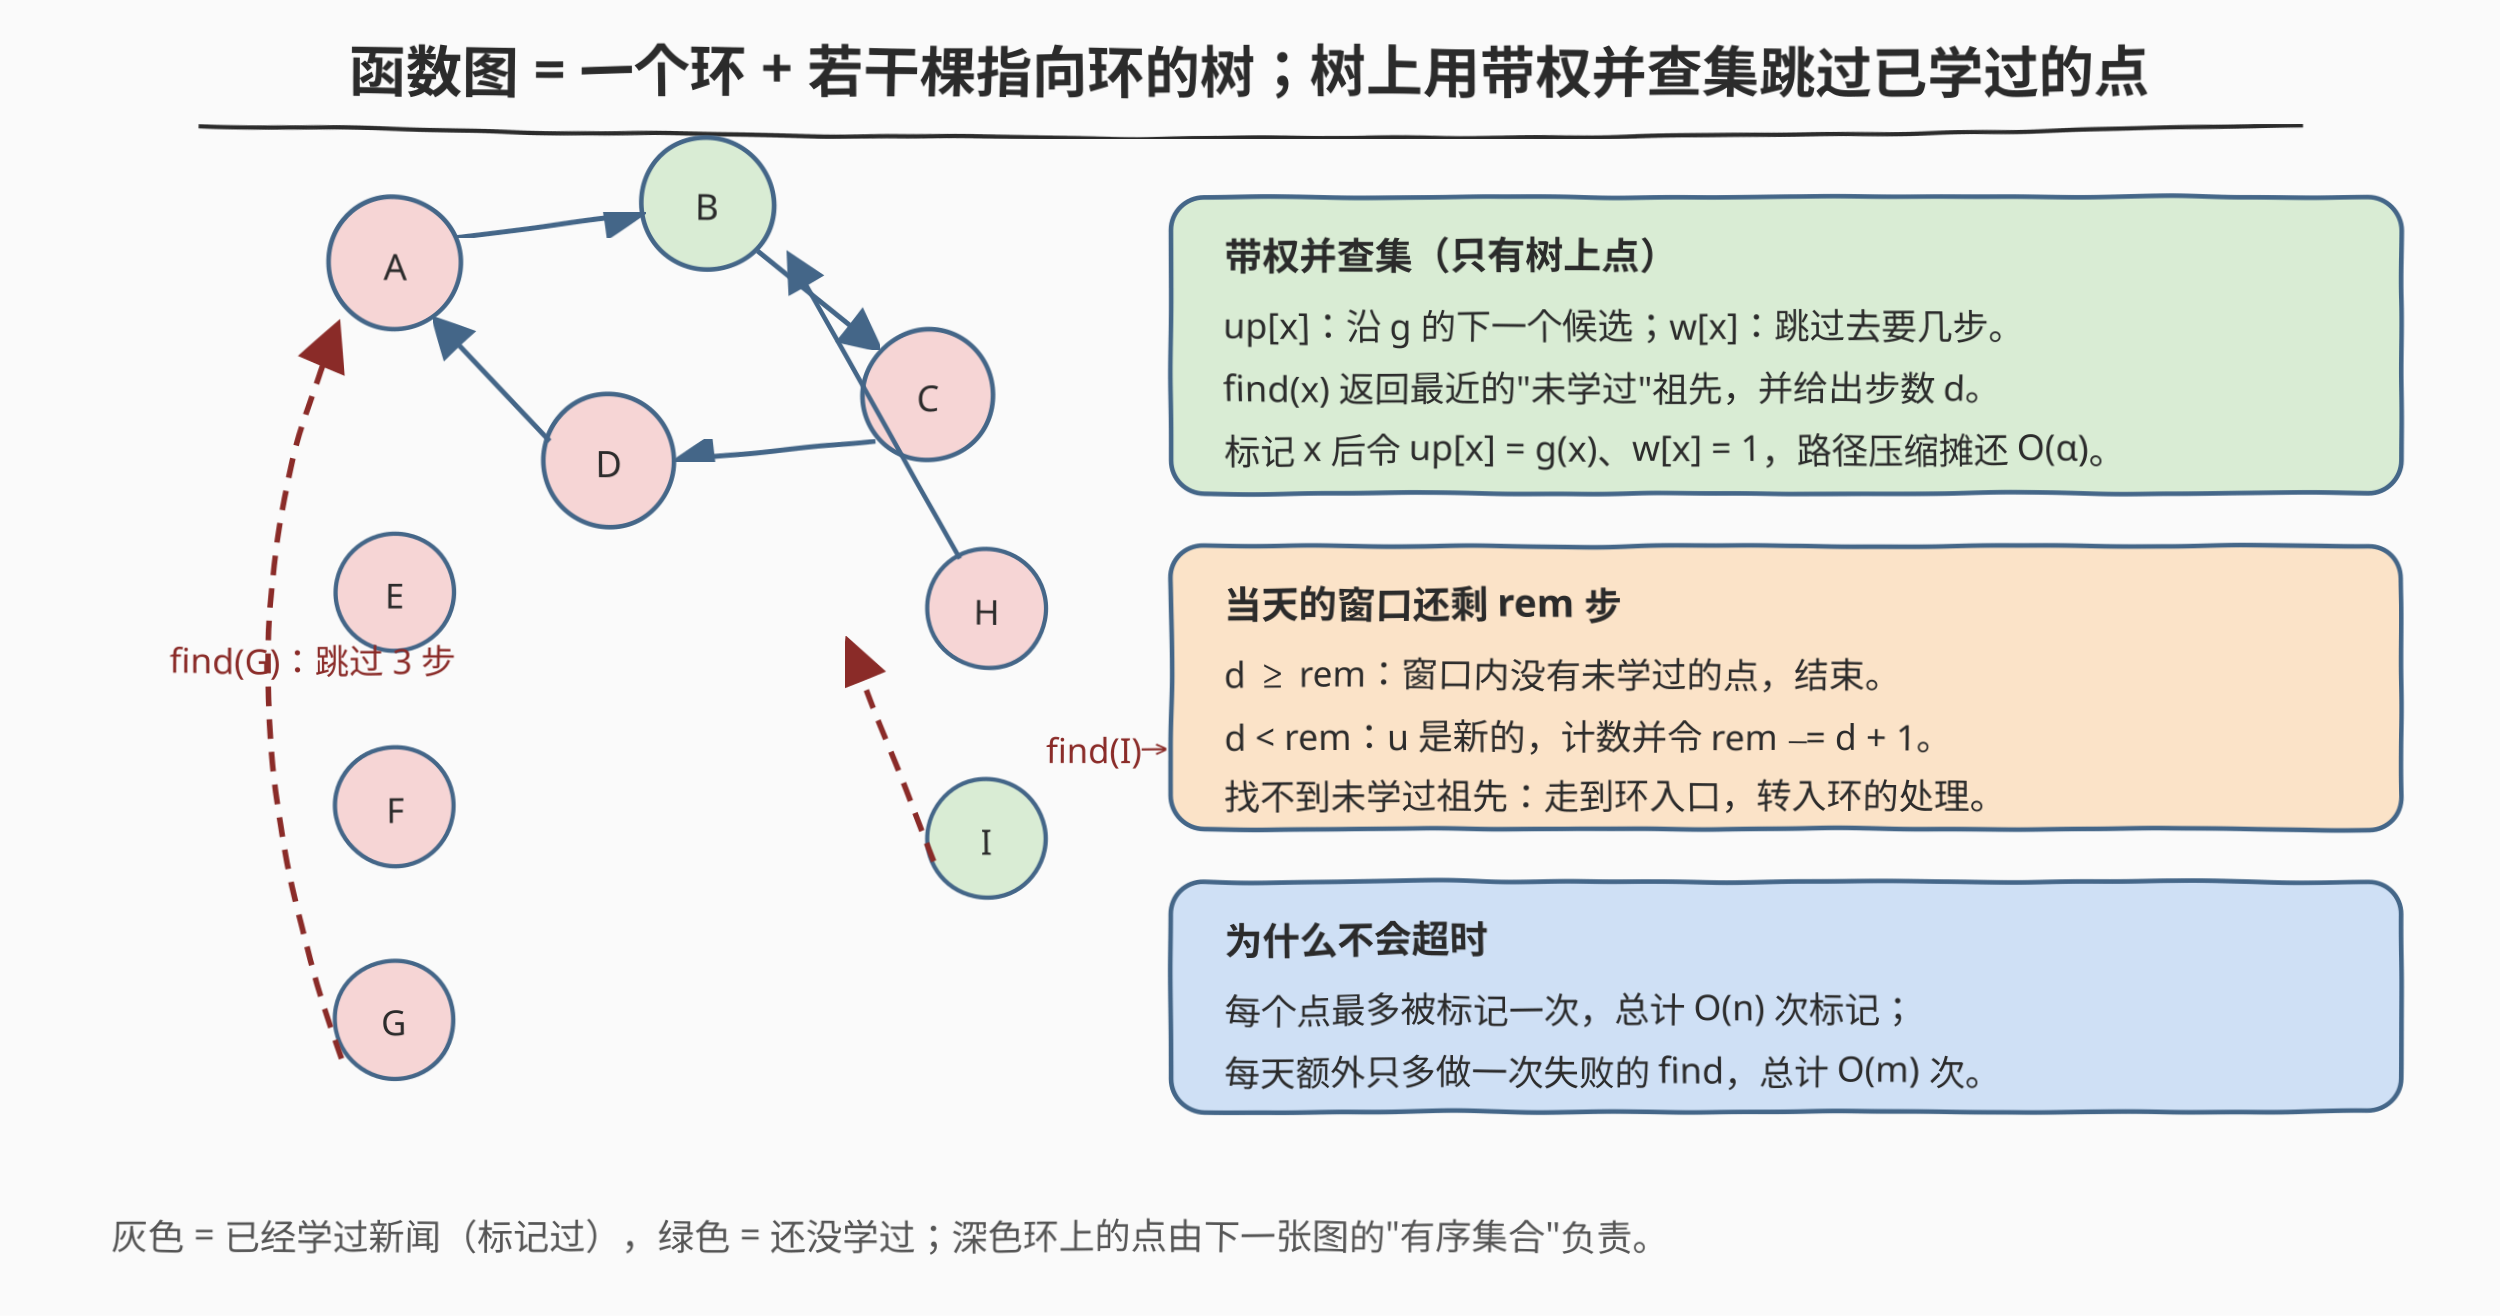
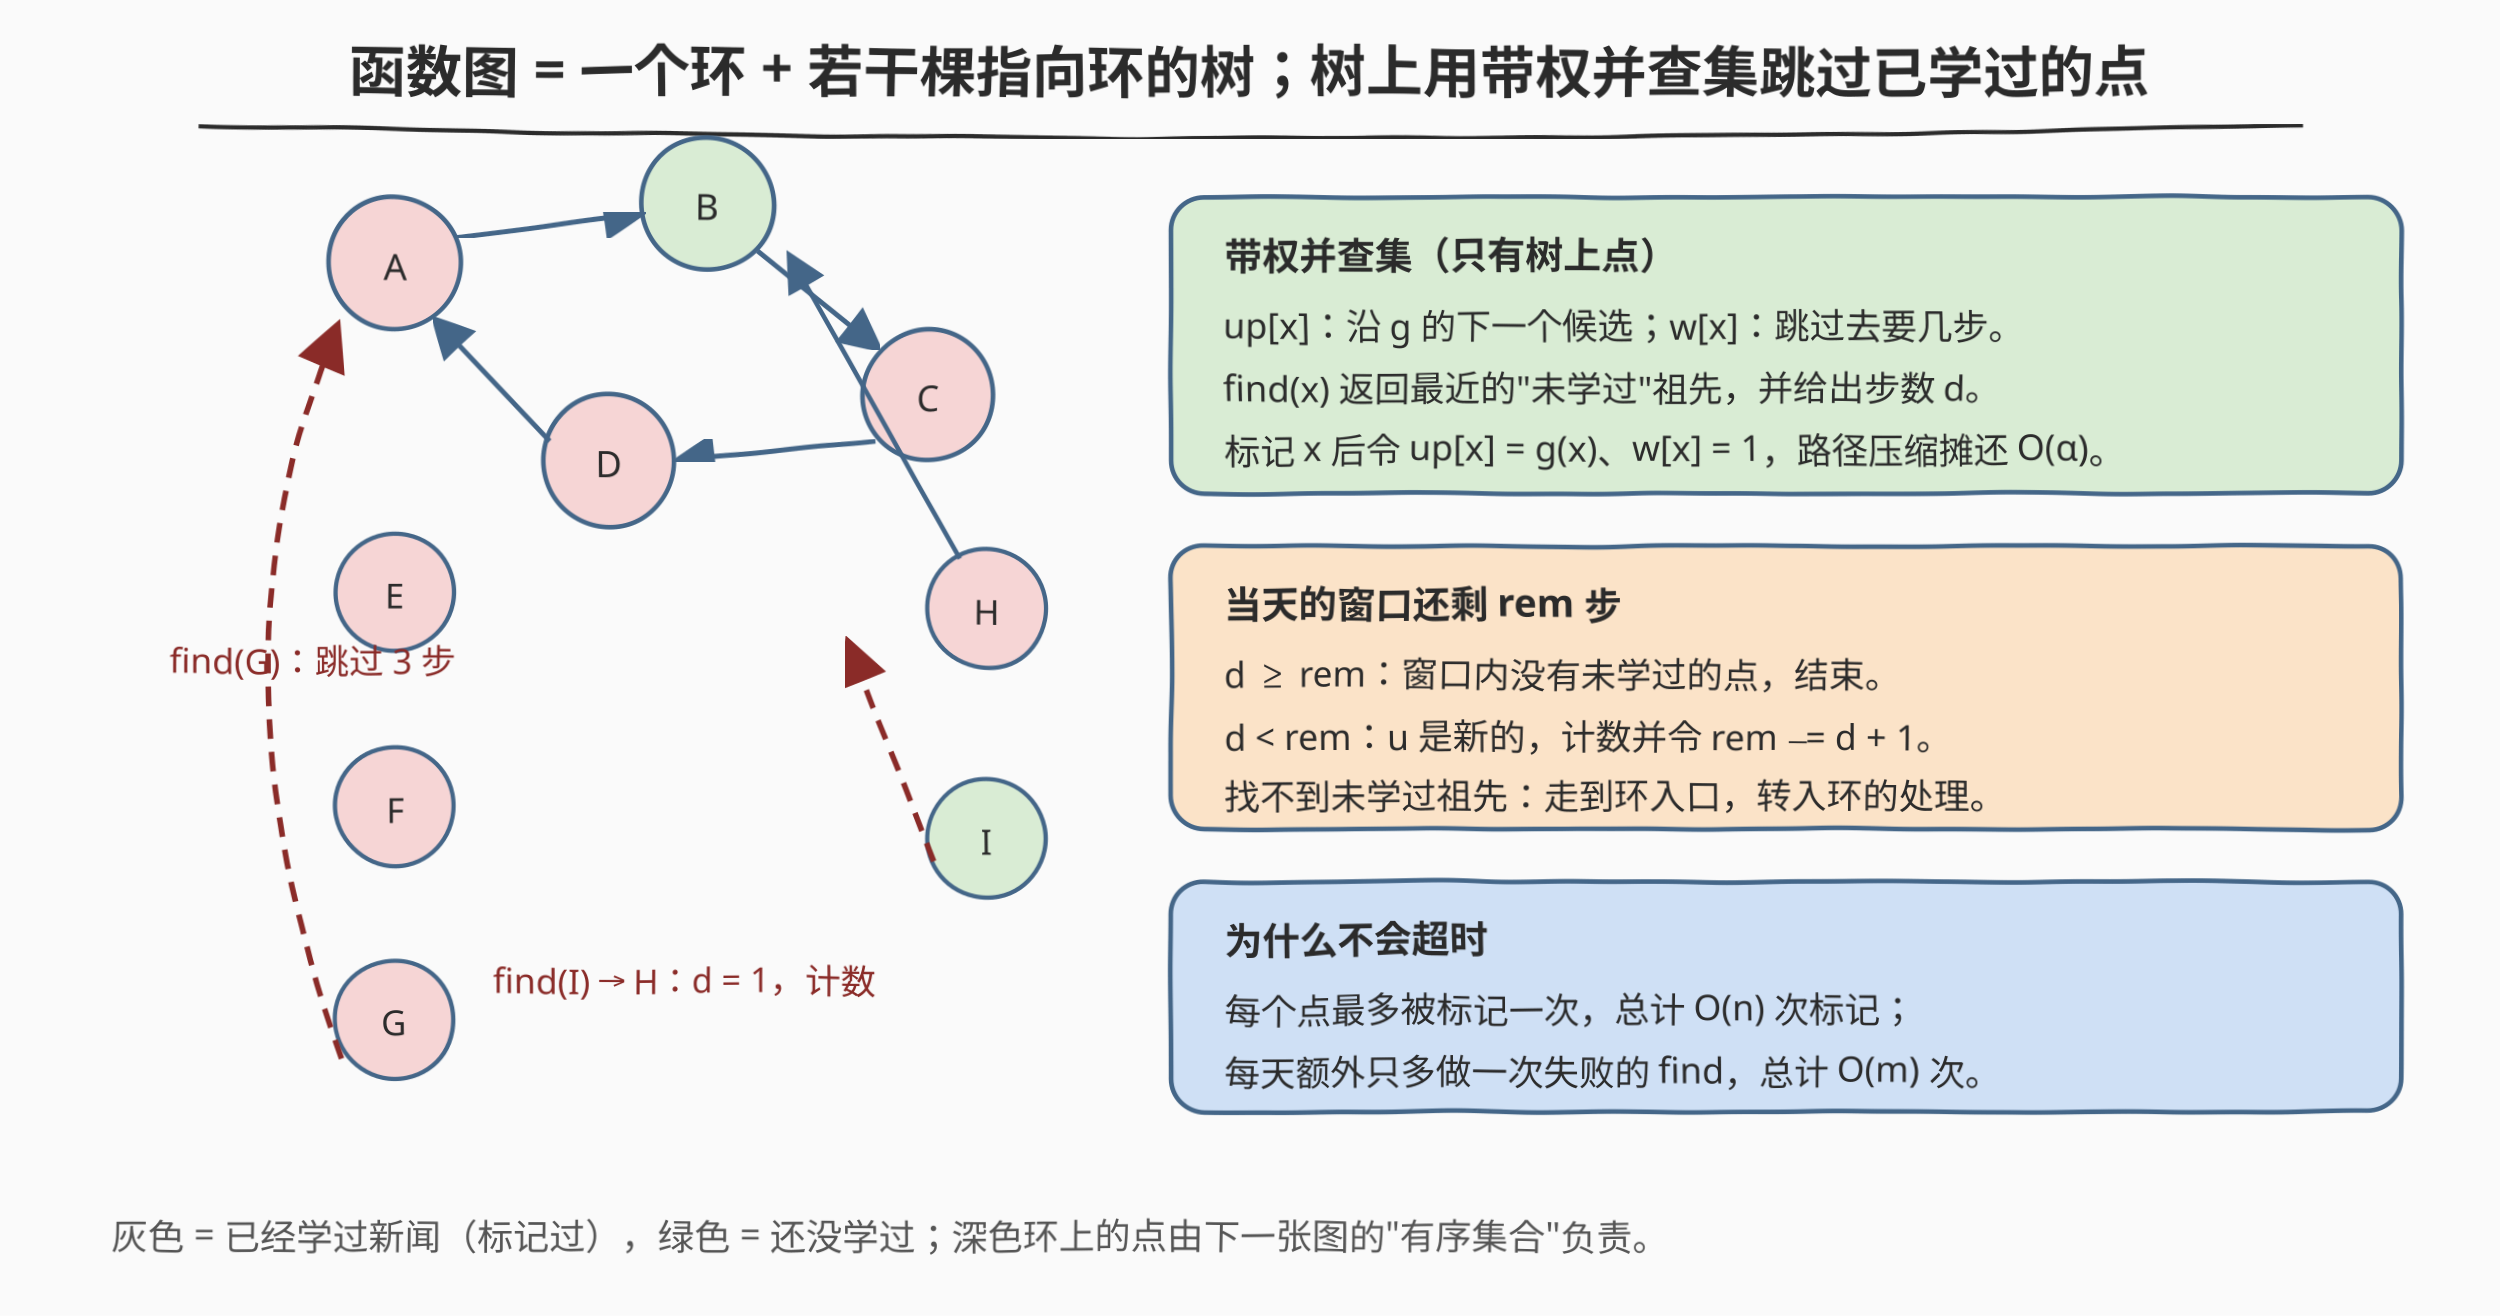
<svg xmlns="http://www.w3.org/2000/svg" width="760" height="400" viewBox="0 0 760 400" font-family="'Comic Sans MS','Marker Felt','Segoe UI','Kaiti SC',楷体,cursive">
  <defs>
    <filter id="rough2" x="-4%" y="-4%" width="108%" height="108%">
      <feTurbulence type="fractalNoise" baseFrequency="0.022" numOctaves="2" seed="454" />
      <feDisplacementMap in="SourceGraphic" scale="1.6" />
    </filter>
    <marker id="arrb" markerWidth="9" markerHeight="9" refX="7" refY="4.5" orient="auto">
      <path d="M0,0 L9,4.5 L0,9 z" fill="#446688" />
    </marker>
    <marker id="arrr" markerWidth="9" markerHeight="9" refX="7" refY="4.5" orient="auto">
      <path d="M0,0 L9,4.5 L0,9 z" fill="#8a2b28" />
    </marker>
  </defs>
  <rect width="760" height="400" fill="#fafafa" />
  <text x="380" y="28" text-anchor="middle" font-size="17" font-weight="bold" fill="#2b2b2b" filter="url(#rough2)">函数图 = 一个环 + 若干棵指向环的树；树上用带权并查集跳过已学过的点</text>
  <path d="M 60 38 Q 380 46 700 38" stroke="#2b2b2b" stroke-width="1.3" fill="none" filter="url(#rough2)" />
  <circle cx="120" cy="80" r="20" fill="#f6d5d5" stroke="#446688" stroke-width="1.4" filter="url(#rough2)" />
  <text x="120" y="85" text-anchor="middle" font-size="11" fill="#2b2b2b" filter="url(#rough2)">A</text>
  <circle cx="215" cy="62" r="20" fill="#d9ecd4" stroke="#446688" stroke-width="1.4" filter="url(#rough2)" />
  <text x="215" y="67" text-anchor="middle" font-size="11" fill="#2b2b2b" filter="url(#rough2)">B</text>
  <circle cx="282" cy="120" r="20" fill="#f6d5d5" stroke="#446688" stroke-width="1.4" filter="url(#rough2)" />
  <text x="282" y="125" text-anchor="middle" font-size="11" fill="#2b2b2b" filter="url(#rough2)">C</text>
  <circle cx="185" cy="140" r="20" fill="#f6d5d5" stroke="#446688" stroke-width="1.4" filter="url(#rough2)" />
  <text x="185" y="145" text-anchor="middle" font-size="11" fill="#2b2b2b" filter="url(#rough2)">D</text>
  <path d="M 138 72 L 194 65" stroke="#446688" stroke-width="1.5" marker-end="url(#arrb)" filter="url(#rough2)" />
  <path d="M 230 76 L 266 105" stroke="#446688" stroke-width="1.5" marker-end="url(#arrb)" filter="url(#rough2)" />
  <path d="M 266 134 L 207 140" stroke="#446688" stroke-width="1.5" marker-end="url(#arrb)" filter="url(#rough2)" />
  <path d="M 167 134 L 133 98" stroke="#446688" stroke-width="1.5" marker-end="url(#arrb)" filter="url(#rough2)" />
  <circle cx="120" cy="180" r="18" fill="#f6d5d5" stroke="#446688" stroke-width="1.3" filter="url(#rough2)" />
  <text x="120" y="185" text-anchor="middle" font-size="10.5" fill="#2b2b2b" filter="url(#rough2)">E</text>
  <circle cx="120" cy="245" r="18" fill="#f6d5d5" stroke="#446688" stroke-width="1.3" filter="url(#rough2)" />
  <text x="120" y="250" text-anchor="middle" font-size="10.5" fill="#2b2b2b" filter="url(#rough2)">F</text>
  <circle cx="120" cy="310" r="18" fill="#f6d5d5" stroke="#446688" stroke-width="1.3" filter="url(#rough2)" />
  <text x="120" y="315" text-anchor="middle" font-size="10.5" fill="#2b2b2b" filter="url(#rough2)">G</text>
  <path d="M 120 160 L 120 106" stroke="#446688" stroke-width="1.4" marker-end="url(#arrb)" filter="url(#rough2)" />
  <path d="M 120 227 L 120 202" stroke="#446688" stroke-width="1.4" marker-end="url(#arrb)" filter="url(#rough2)" />
  <path d="M 120 292 L 120 267" stroke="#446688" stroke-width="1.4" marker-end="url(#arrb)" filter="url(#rough2)" />
  <circle cx="300" cy="185" r="18" fill="#f6d5d5" stroke="#446688" stroke-width="1.3" filter="url(#rough2)" />
  <text x="300" y="190" text-anchor="middle" font-size="10.5" fill="#2b2b2b" filter="url(#rough2)">H</text>
  <circle cx="300" cy="255" r="18" fill="#d9ecd4" stroke="#446688" stroke-width="1.3" filter="url(#rough2)" />
  <text x="300" y="260" text-anchor="middle" font-size="10.5" fill="#2b2b2b" filter="url(#rough2)">I</text>
  <path d="M 292 170 L 240 78" stroke="#446688" stroke-width="1.4" marker-end="url(#arrb)" filter="url(#rough2)" />
  <path d="M 300 237 L 300 207" stroke="#446688" stroke-width="1.4" marker-end="url(#arrb)" filter="url(#rough2)" />
  <path d="M 104 322 Q 60 200 102 100" stroke="#8a2b28" stroke-width="1.7" fill="none" stroke-dasharray="6 4" marker-end="url(#arrr)" filter="url(#rough2)" />
  <text x="52" y="205" font-size="10.5" fill="#8a2b28" filter="url(#rough2)">find(G)：跳过 3 步</text>
  <path d="M 284 262 L 258 196" stroke="#8a2b28" stroke-width="1.7" fill="none" stroke-dasharray="6 4" marker-end="url(#arrr)" filter="url(#rough2)" />
-   <text x="318" y="232" font-size="10.5" fill="#8a2b28" filter="url(#rough2)">find(I)→H，d=1，计数</text>
+   <text x="150" y="302" font-size="10.5" fill="#8a2b28" filter="url(#rough2)">find(I) → H：d = 1，计数</text>
  <rect x="356" y="60" width="374" height="90" rx="10" fill="#d9ecd4" stroke="#446688" stroke-width="1.4" filter="url(#rough2)" />
  <text x="372" y="82" font-size="11.5" font-weight="bold" fill="#2b2b2b" filter="url(#rough2)">带权并查集（只有树上点）</text>
  <text x="372" y="103" font-size="10.8" fill="#2b2b2b" filter="url(#rough2)">up[x]：沿 g 的下一个候选；w[x]：跳过去要几步。</text>
  <text x="372" y="122" font-size="10.8" fill="#2b2b2b" filter="url(#rough2)">find(x) 返回最近的"未学过"祖先，并给出步数 d。</text>
  <text x="372" y="141" font-size="10.8" fill="#2b2b2b" filter="url(#rough2)">标记 x 后令 up[x] = g(x)、w[x] = 1，路径压缩摊还 O(α)。</text>
  <rect x="356" y="166" width="374" height="86" rx="10" fill="#fbe3c8" stroke="#446688" stroke-width="1.4" filter="url(#rough2)" />
  <text x="372" y="188" font-size="11.5" font-weight="bold" fill="#2b2b2b" filter="url(#rough2)">当天的窗口还剩 rem 步</text>
  <text x="372" y="209" font-size="10.8" fill="#2b2b2b" filter="url(#rough2)">d ≥ rem：窗口内没有未学过的点，结束。</text>
  <text x="372" y="228" font-size="10.8" fill="#2b2b2b" filter="url(#rough2)">d &lt; rem：u 是新的，计数并令 rem −= d + 1。</text>
  <text x="372" y="246" font-size="10.8" fill="#2b2b2b" filter="url(#rough2)">找不到未学过祖先：走到环入口，转入环的处理。</text>
  <rect x="356" y="268" width="374" height="70" rx="10" fill="#cfe0f5" stroke="#446688" stroke-width="1.4" filter="url(#rough2)" />
  <text x="372" y="290" font-size="11.5" font-weight="bold" fill="#2b2b2b" filter="url(#rough2)">为什么不会超时</text>
  <text x="372" y="311" font-size="10.8" fill="#2b2b2b" filter="url(#rough2)">每个点最多被标记一次，总计 O(n) 次标记；</text>
  <text x="372" y="330" font-size="10.8" fill="#2b2b2b" filter="url(#rough2)">每天额外只多做一次失败的 find，总计 O(m) 次。</text>
  <text x="34" y="380" font-size="11" fill="#555555" filter="url(#rough2)">灰色 = 已经学过新闻（标记过），绿色 = 还没学过；深色环上的点由下一张图的"有序集合"负责。</text>
</svg>
